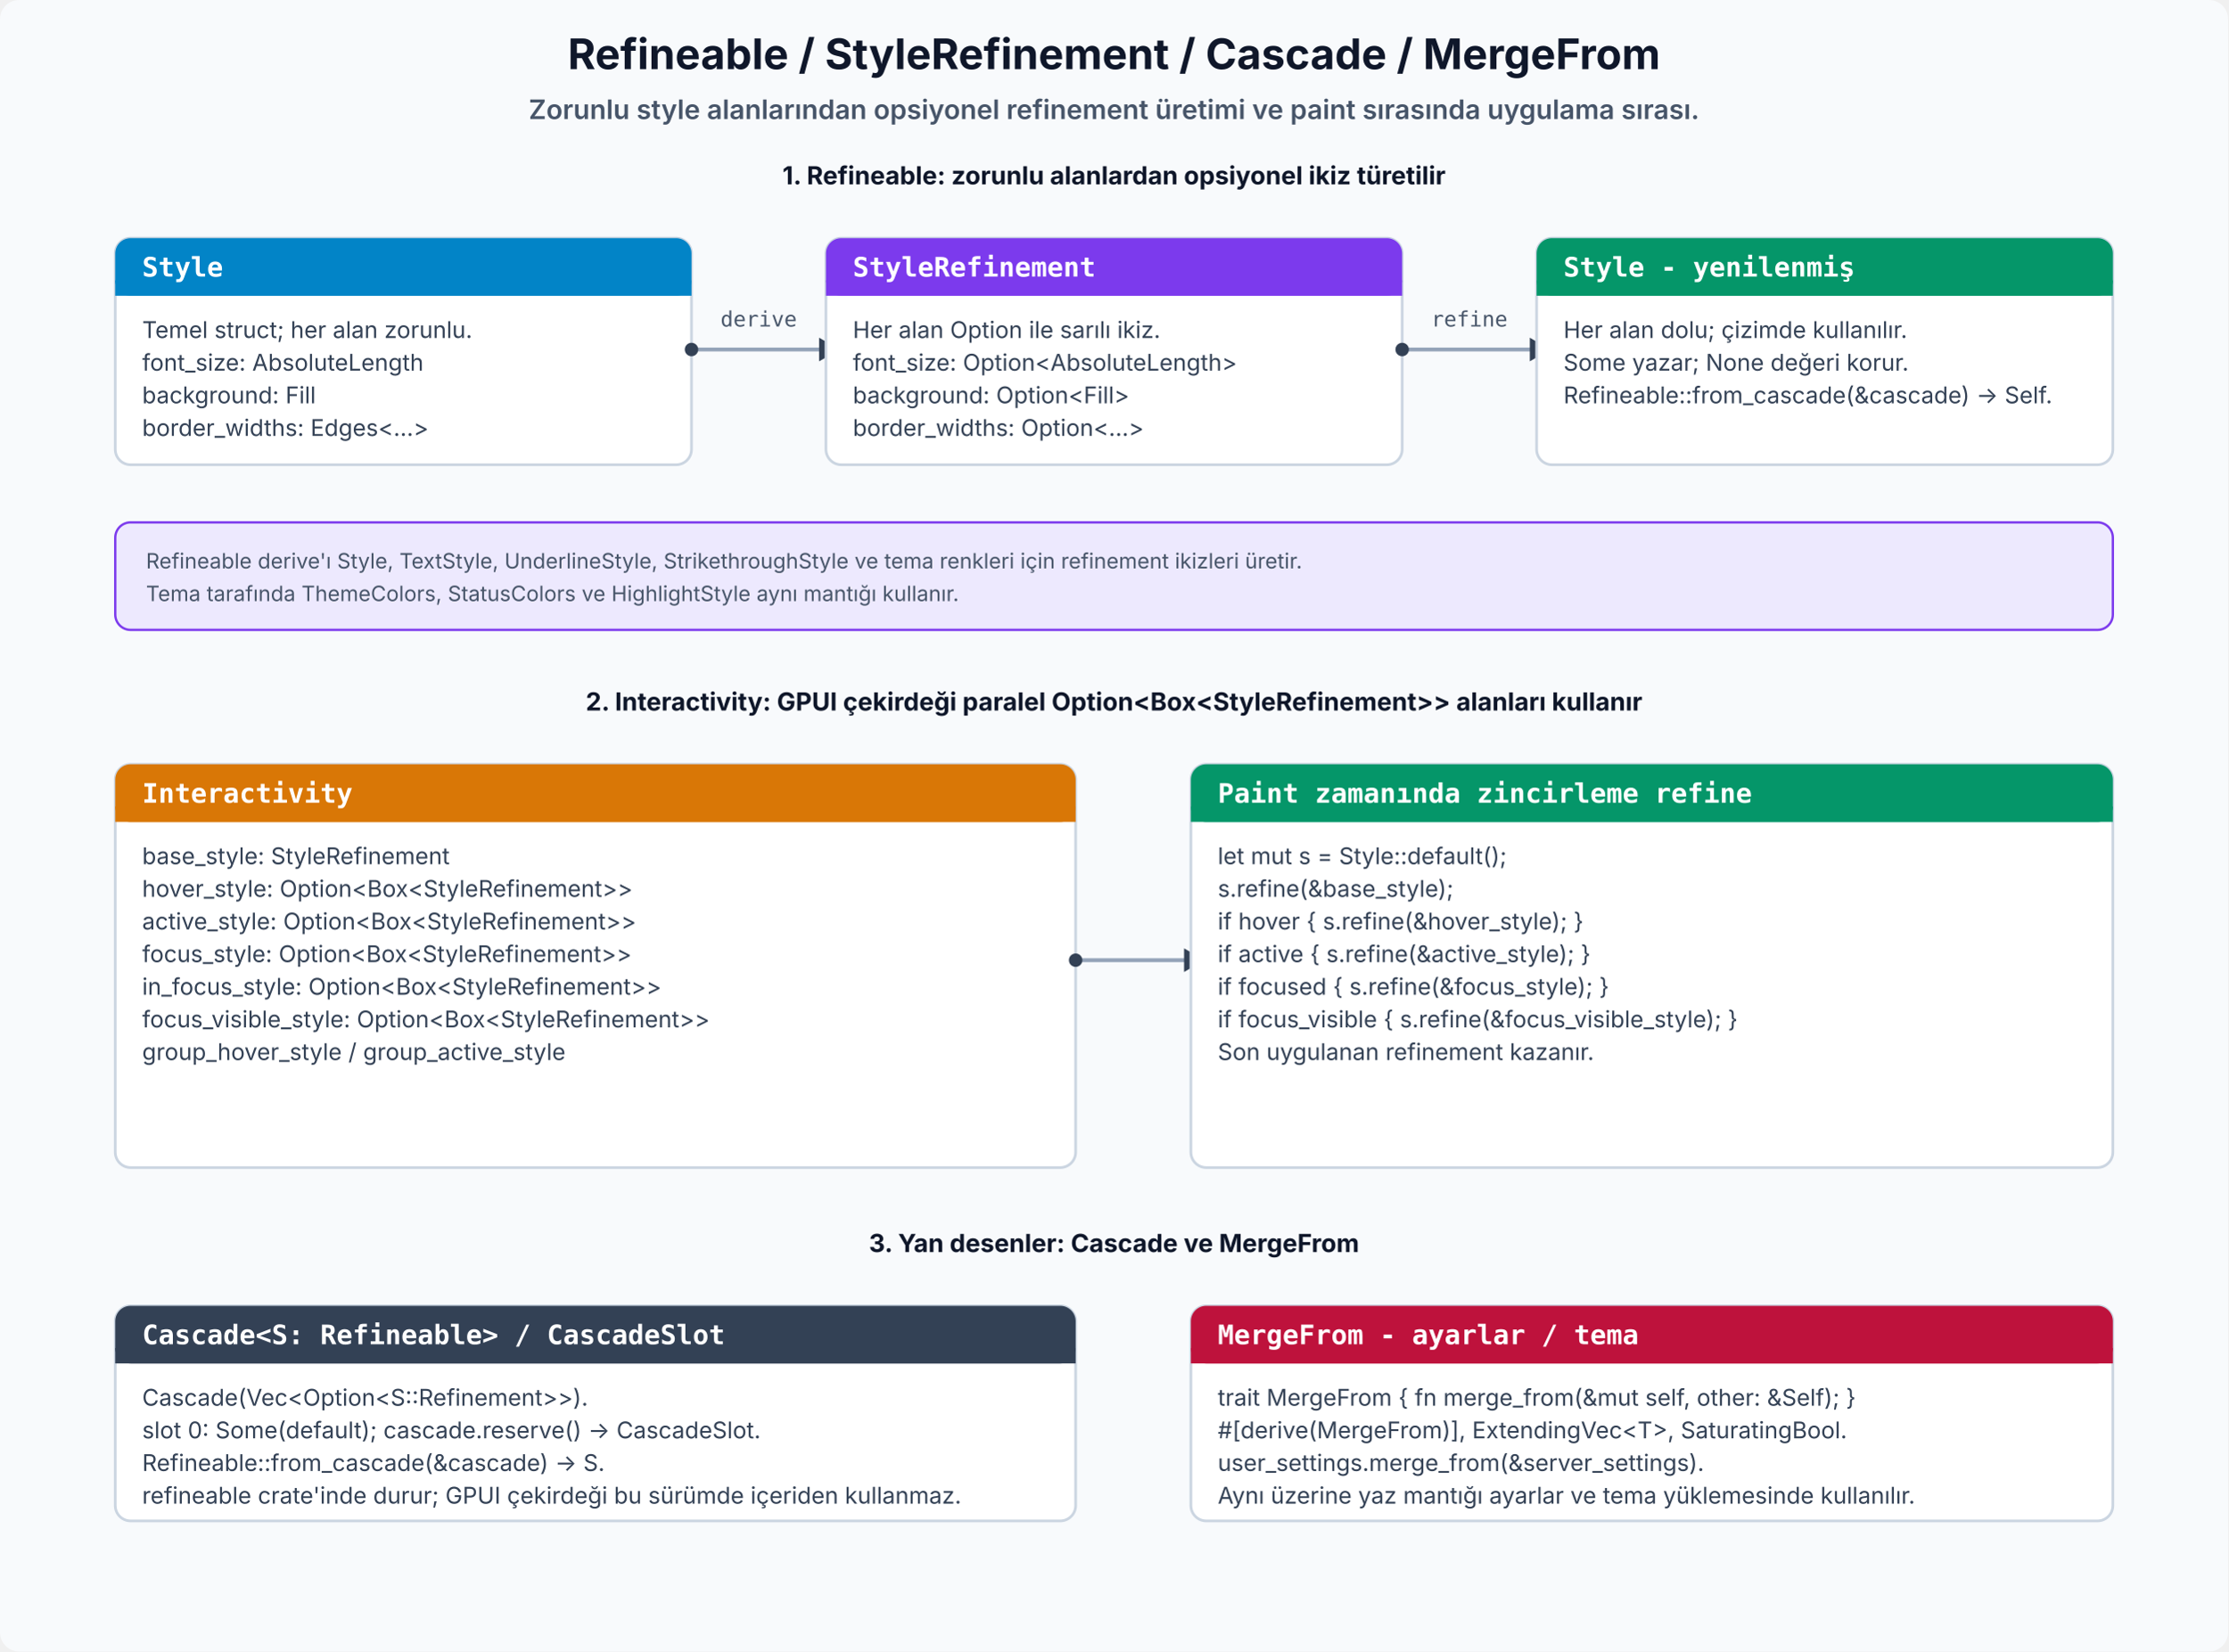
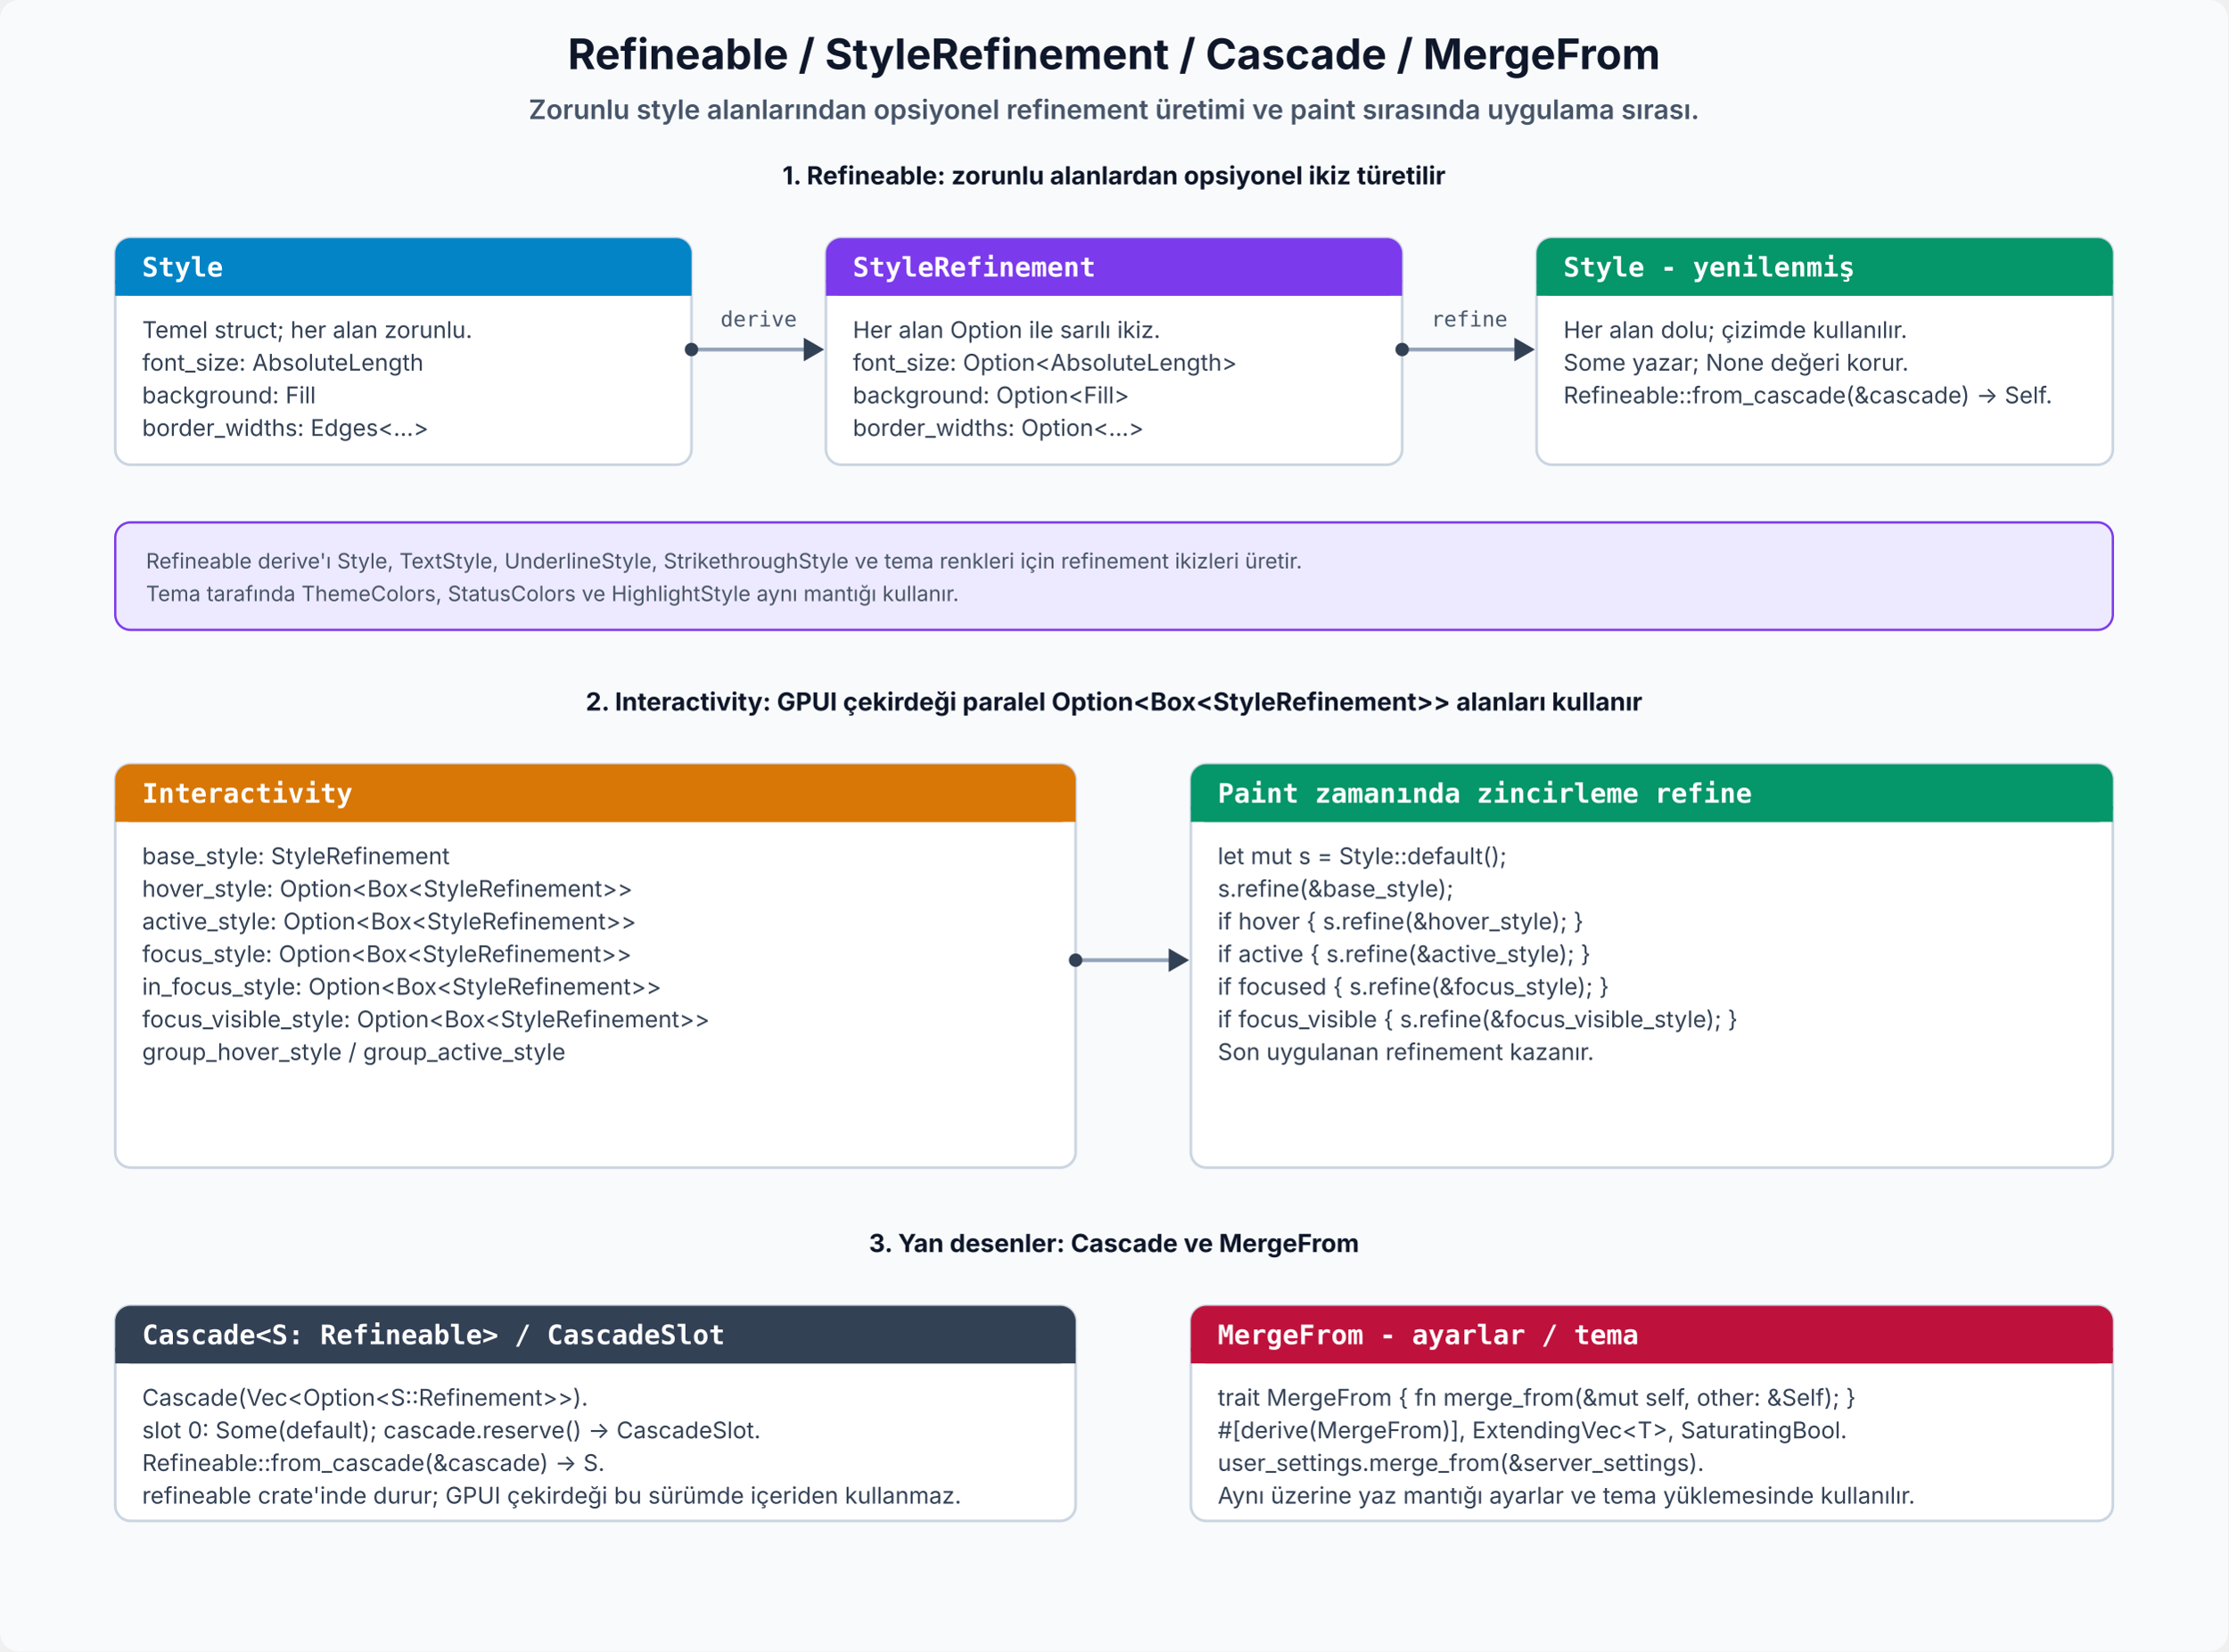
<svg xmlns="http://www.w3.org/2000/svg" viewBox="0 0 1160 860">
  <defs>
    <marker id="arrow" viewBox="0 0 1 1" refX="0" refY="0" markerWidth="1" markerHeight="1" orient="auto-start-reverse" overflow="visible" preserveAspectRatio="xMidYMid">
      <path d="M 5.77 0 L -2.88 5 V -5 Z" transform="scale(0.5)" fill="#334155" stroke="#334155" stroke-width="1pt" />
    </marker>
    <marker id="dot-arrow" viewBox="0 0 7 7" refX="3.5" refY="3.5" markerWidth="7" markerHeight="7" markerUnits="userSpaceOnUse">
      <circle cx="3.5" cy="3.5" r="3.5" fill="#334155" />
    </marker>
    <marker id="arrowRed" viewBox="0 0 1 1" refX="0" refY="0" markerWidth="1" markerHeight="1" orient="auto-start-reverse" overflow="visible" preserveAspectRatio="xMidYMid">
      <path d="M 5.77 0 L -2.88 5 V -5 Z" transform="scale(0.5)" fill="#be123c" stroke="#be123c" stroke-width="1pt" />
    </marker>
    <marker id="dot-arrowRed" viewBox="0 0 7 7" refX="3.5" refY="3.5" markerWidth="7" markerHeight="7" markerUnits="userSpaceOnUse">
      <circle cx="3.5" cy="3.5" r="3.5" fill="#be123c" />
    </marker>
    <style>
      .title { font: 700 22px system-ui, -apple-system, "Segoe UI", sans-serif; fill: #0f172a; }
      .subtitle { font: 600 14px system-ui, -apple-system, "Segoe UI", sans-serif; fill: #475569; }
      .cardTitle { font: 700 14px ui-monospace, SFMono-Regular, Menlo, Consolas, monospace; fill: #fff; }
      .label { font: 700 13px system-ui, -apple-system, "Segoe UI", sans-serif; fill: #0f172a; }
      .body { font: 12px system-ui, -apple-system, "Segoe UI", sans-serif; fill: #334155; }
      .small { font: 11px system-ui, -apple-system, "Segoe UI", sans-serif; fill: #475569; }
      .mono { font: 12px ui-monospace, SFMono-Regular, Menlo, Consolas, monospace; fill: #0f172a; }
      .monoSmall { font: 11px ui-monospace, SFMono-Regular, Menlo, Consolas, monospace; fill: #334155; }
      .softTitle { font: 700 13px system-ui, -apple-system, "Segoe UI", sans-serif; fill: #0f172a; }
      .edge { font: 11px ui-monospace, SFMono-Regular, Menlo, Consolas, monospace; fill: #475569; }
      .arrow { stroke: #334155; stroke-width: 2; fill: none; marker-end: url(#arrow); marker-start: url(#dot-arrow); }
      .arrowSoft { stroke: #94a3b8; stroke-width: 2; fill: none; marker-end: url(#arrow); marker-start: url(#dot-arrow); }
      .arrowDash { stroke: #94a3b8; stroke-width: 2; fill: none; stroke-dasharray: 6 5; marker-end: url(#arrow); marker-start: url(#dot-arrow); }
      .arrowRed { stroke: #be123c; stroke-width: 2; fill: none; stroke-dasharray: 6 5; marker-end: url(#arrowRed); marker-start: url(#dot-arrowRed); }
      .card { fill: #fff; stroke: #cbd5e1; stroke-width: 1.4; }
      .panel { fill: #fff; stroke: #cbd5e1; stroke-width: 1.2; }
    </style>
  </defs>
  <rect width="100%" height="100%" rx="10" fill="#f8fafc" />
  <text x="580" y="36" text-anchor="middle" class="title">Refineable / StyleRefinement / Cascade / MergeFrom</text>
  <text x="580" y="62" text-anchor="middle" class="subtitle">Zorunlu style alanlarından opsiyonel refinement üretimi ve paint sırasında uygulama sırası.</text>
  <text x="580" y="96" text-anchor="middle" class="label">1. Refineable: zorunlu alanlardan opsiyonel ikiz türetilir</text>
  <rect x="60" y="124" width="300" height="118" rx="8" class="card" />
  <rect x="60" y="124" width="300" height="30" rx="8" fill="#0284c7" />
  <path d="M 60 146 H 360 V 154 H 60 Z" fill="#0284c7" />
  <text x="74" y="144" class="cardTitle">Style</text>
  <text x="74" y="176" class="body">Temel struct; her alan zorunlu.</text>
  <text x="74" y="193" class="body">font_size: AbsoluteLength</text>
  <text x="74" y="210" class="body">background: Fill</text>
  <text x="74" y="227" class="body">border_widths: Edges&lt;...&gt;</text>
-   <path d="M 360 182 L 430 182" class="arrowSoft" />
+   <path d="M 360 182 L 422 182" class="arrowSoft" />
  <text x="395" y="170" text-anchor="middle" class="edge">derive</text>
  <rect x="430" y="124" width="300" height="118" rx="8" class="card" />
  <rect x="430" y="124" width="300" height="30" rx="8" fill="#7c3aed" />
  <path d="M 430 146 H 730 V 154 H 430 Z" fill="#7c3aed" />
  <text x="444" y="144" class="cardTitle">StyleRefinement</text>
  <text x="444" y="176" class="body">Her alan Option ile sarılı ikiz.</text>
  <text x="444" y="193" class="body">font_size: Option&lt;AbsoluteLength&gt;</text>
  <text x="444" y="210" class="body">background: Option&lt;Fill&gt;</text>
  <text x="444" y="227" class="body">border_widths: Option&lt;...&gt;</text>
-   <path d="M 730 182 L 800 182" class="arrowSoft" />
+   <path d="M 730 182 L 792 182" class="arrowSoft" />
  <text x="765" y="170" text-anchor="middle" class="edge">refine</text>
  <rect x="800" y="124" width="300" height="118" rx="8" class="card" />
  <rect x="800" y="124" width="300" height="30" rx="8" fill="#059669" />
  <path d="M 800 146 H 1100 V 154 H 800 Z" fill="#059669" />
  <text x="814" y="144" class="cardTitle">Style - yenilenmiş</text>
  <text x="814" y="176" class="body">Her alan dolu; çizimde kullanılır.</text>
  <text x="814" y="193" class="body">Some yazar; None değeri korur.</text>
  <text x="814" y="210" class="body">Refineable::from_cascade(&amp;cascade) -&gt; Self.</text>
  <rect x="60" y="272" width="1040" height="56" rx="8" fill="#ede9fe" stroke="#7c3aed" stroke-width="1.2" />
  <text x="76" y="296" text-anchor="start" class="small">Refineable derive'ı Style, TextStyle, UnderlineStyle, StrikethroughStyle ve tema renkleri için refinement ikizleri üretir.</text>
  <text x="76" y="313" text-anchor="start" class="small">Tema tarafında ThemeColors, StatusColors ve HighlightStyle aynı mantığı kullanır.</text>
  <text x="580" y="370" text-anchor="middle" class="label">2. Interactivity: GPUI çekirdeği paralel Option&lt;Box&lt;StyleRefinement&gt;&gt; alanları kullanır</text>
  <rect x="60" y="398" width="500" height="210" rx="8" class="card" />
  <rect x="60" y="398" width="500" height="30" rx="8" fill="#d97706" />
  <path d="M 60 420 H 560 V 428 H 60 Z" fill="#d97706" />
  <text x="74" y="418" class="cardTitle">Interactivity</text>
  <text x="74" y="450" class="body">base_style: StyleRefinement</text>
  <text x="74" y="467" class="body">hover_style: Option&lt;Box&lt;StyleRefinement&gt;&gt;</text>
  <text x="74" y="484" class="body">active_style: Option&lt;Box&lt;StyleRefinement&gt;&gt;</text>
  <text x="74" y="501" class="body">focus_style: Option&lt;Box&lt;StyleRefinement&gt;&gt;</text>
  <text x="74" y="518" class="body">in_focus_style: Option&lt;Box&lt;StyleRefinement&gt;&gt;</text>
  <text x="74" y="535" class="body">focus_visible_style: Option&lt;Box&lt;StyleRefinement&gt;&gt;</text>
  <text x="74" y="552" class="body">group_hover_style / group_active_style</text>
-   <path d="M 560 500 L 620 500" class="arrowSoft" />
+   <path d="M 560 500 L 612 500" class="arrowSoft" />
  <rect x="620" y="398" width="480" height="210" rx="8" class="card" />
  <rect x="620" y="398" width="480" height="30" rx="8" fill="#059669" />
  <path d="M 620 420 H 1100 V 428 H 620 Z" fill="#059669" />
  <text x="634" y="418" class="cardTitle">Paint zamanında zincirleme refine</text>
  <text x="634" y="450" class="body">let mut s = Style::default();</text>
  <text x="634" y="467" class="body">s.refine(&amp;base_style);</text>
  <text x="634" y="484" class="body">if hover { s.refine(&amp;hover_style); }</text>
  <text x="634" y="501" class="body">if active { s.refine(&amp;active_style); }</text>
  <text x="634" y="518" class="body">if focused { s.refine(&amp;focus_style); }</text>
  <text x="634" y="535" class="body">if focus_visible { s.refine(&amp;focus_visible_style); }</text>
  <text x="634" y="552" class="body">Son uygulanan refinement kazanır.</text>
  <text x="580" y="652" text-anchor="middle" class="label">3. Yan desenler: Cascade ve MergeFrom</text>
  <rect x="60" y="680" width="500" height="112" rx="8" class="card" />
  <rect x="60" y="680" width="500" height="30" rx="8" fill="#334155" />
  <path d="M 60 702 H 560 V 710 H 60 Z" fill="#334155" />
  <text x="74" y="700" class="cardTitle">Cascade&lt;S: Refineable&gt; / CascadeSlot</text>
  <text x="74" y="732" class="body">Cascade(Vec&lt;Option&lt;S::Refinement&gt;&gt;).</text>
  <text x="74" y="749" class="body">slot 0: Some(default); cascade.reserve() -&gt; CascadeSlot.</text>
  <text x="74" y="766" class="body">Refineable::from_cascade(&amp;cascade) -&gt; S.</text>
  <text x="74" y="783" class="body">refineable crate'inde durur; GPUI çekirdeği bu sürümde içeriden kullanmaz.</text>
  <rect x="620" y="680" width="480" height="112" rx="8" class="card" />
  <rect x="620" y="680" width="480" height="30" rx="8" fill="#be123c" />
  <path d="M 620 702 H 1100 V 710 H 620 Z" fill="#be123c" />
  <text x="634" y="700" class="cardTitle">MergeFrom - ayarlar / tema</text>
  <text x="634" y="732" class="body">trait MergeFrom { fn merge_from(&amp;mut self, other: &amp;Self); }</text>
  <text x="634" y="749" class="body">#[derive(MergeFrom)], ExtendingVec&lt;T&gt;, SaturatingBool.</text>
  <text x="634" y="766" class="body">user_settings.merge_from(&amp;server_settings).</text>
  <text x="634" y="783" class="body">Aynı üzerine yaz mantığı ayarlar ve tema yüklemesinde kullanılır.</text>
</svg>
